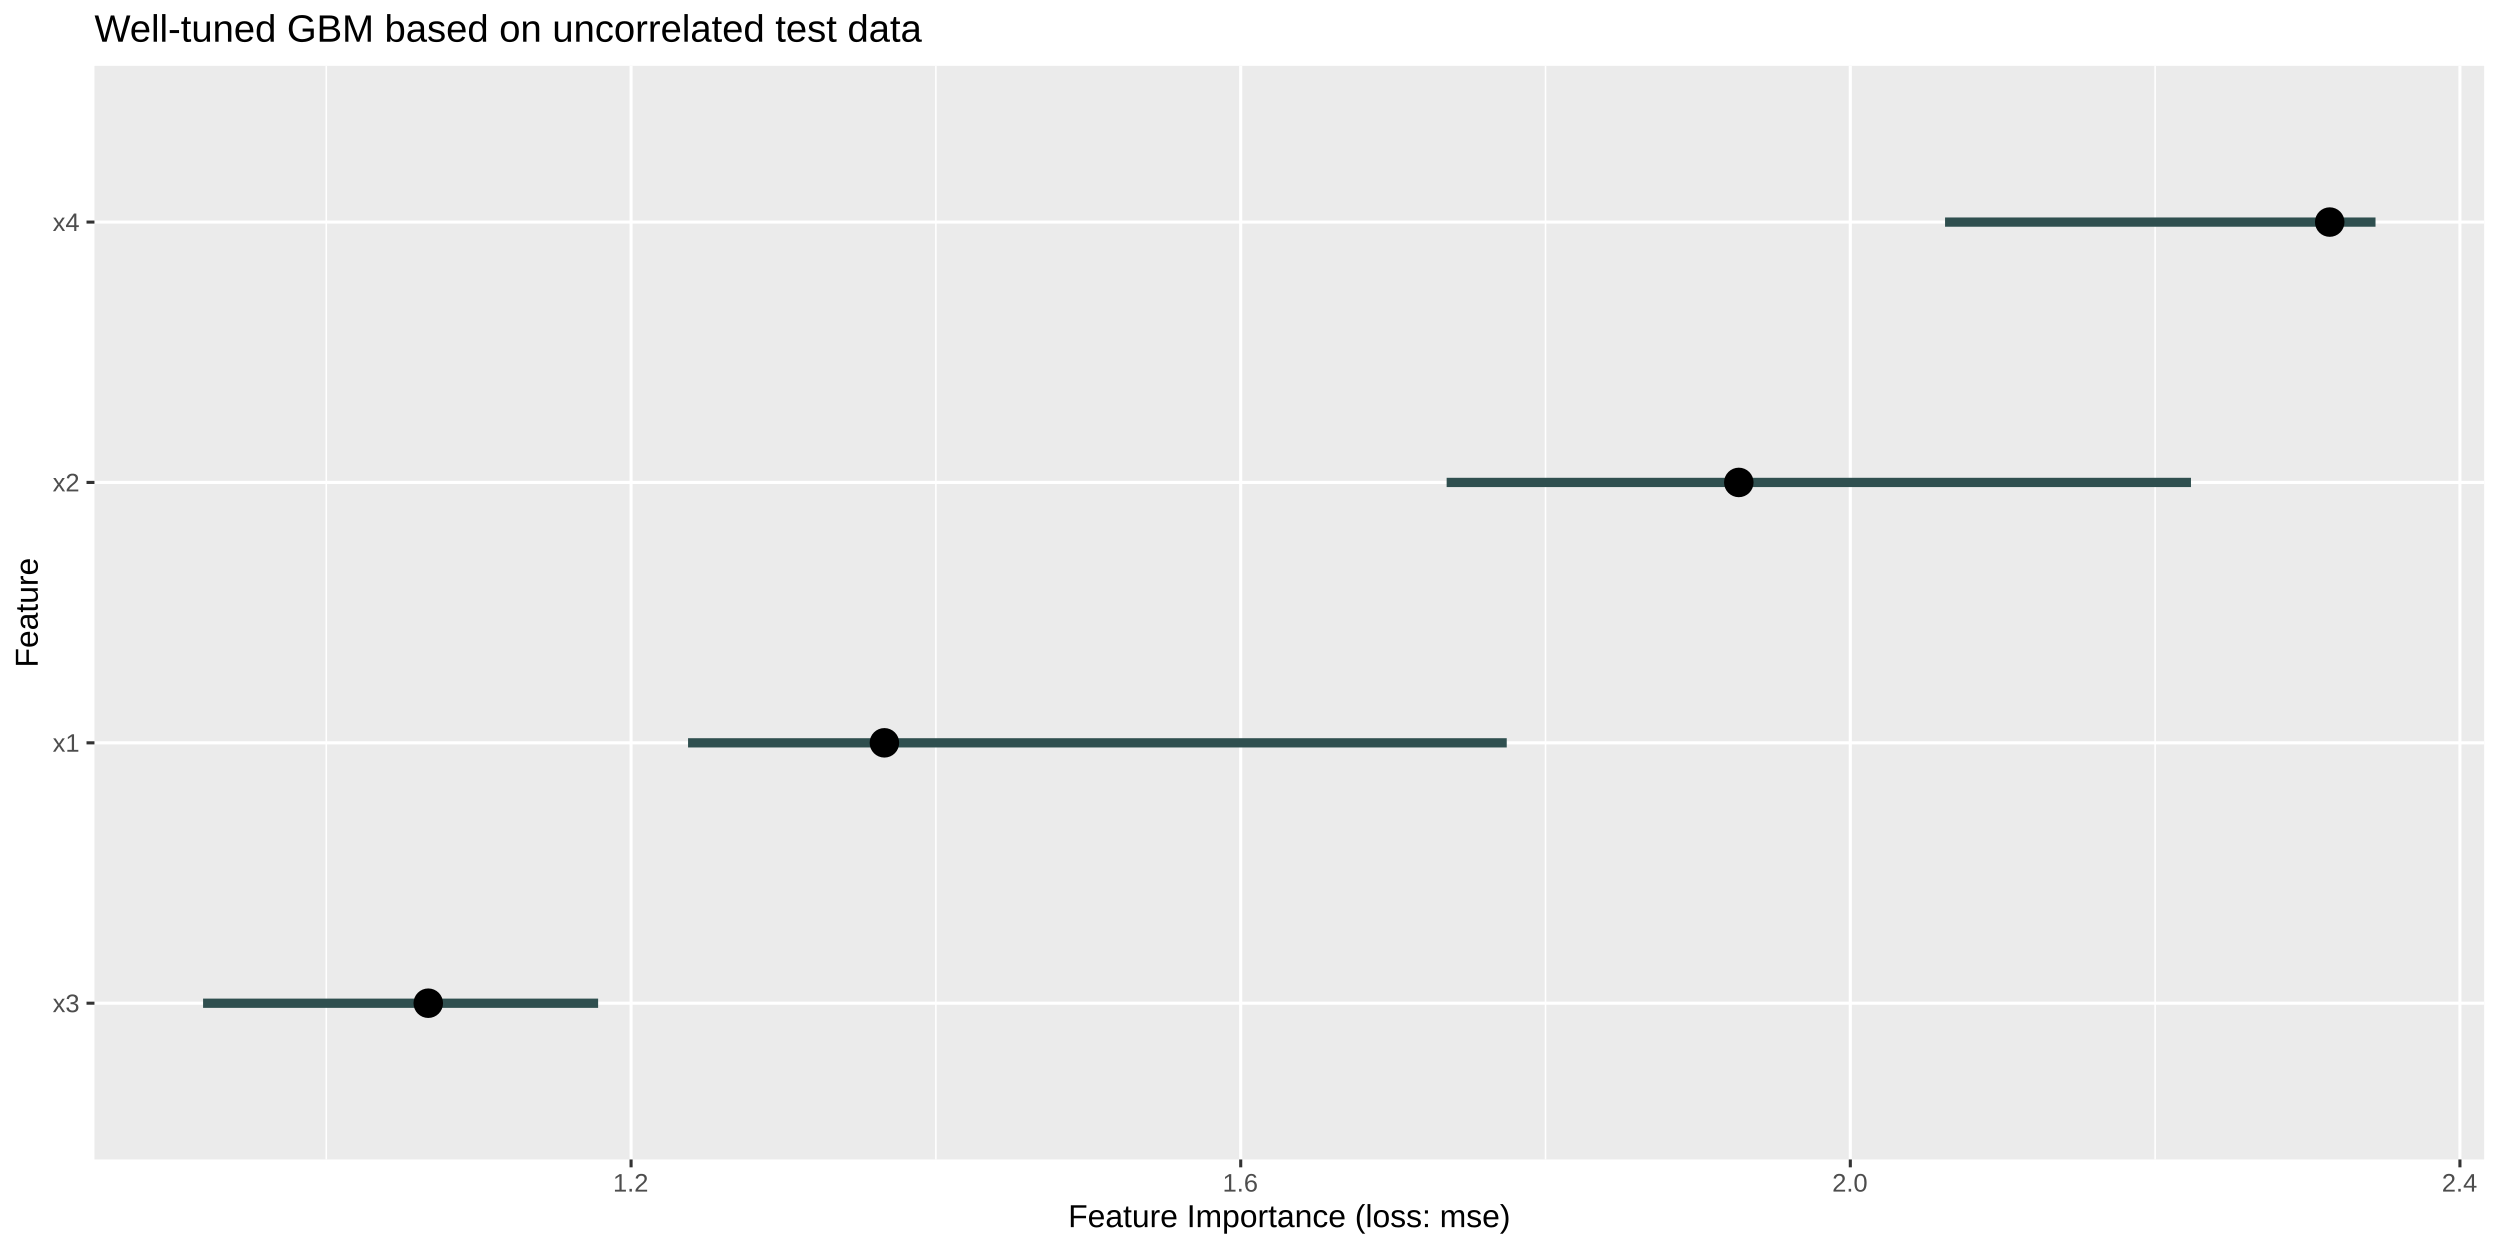
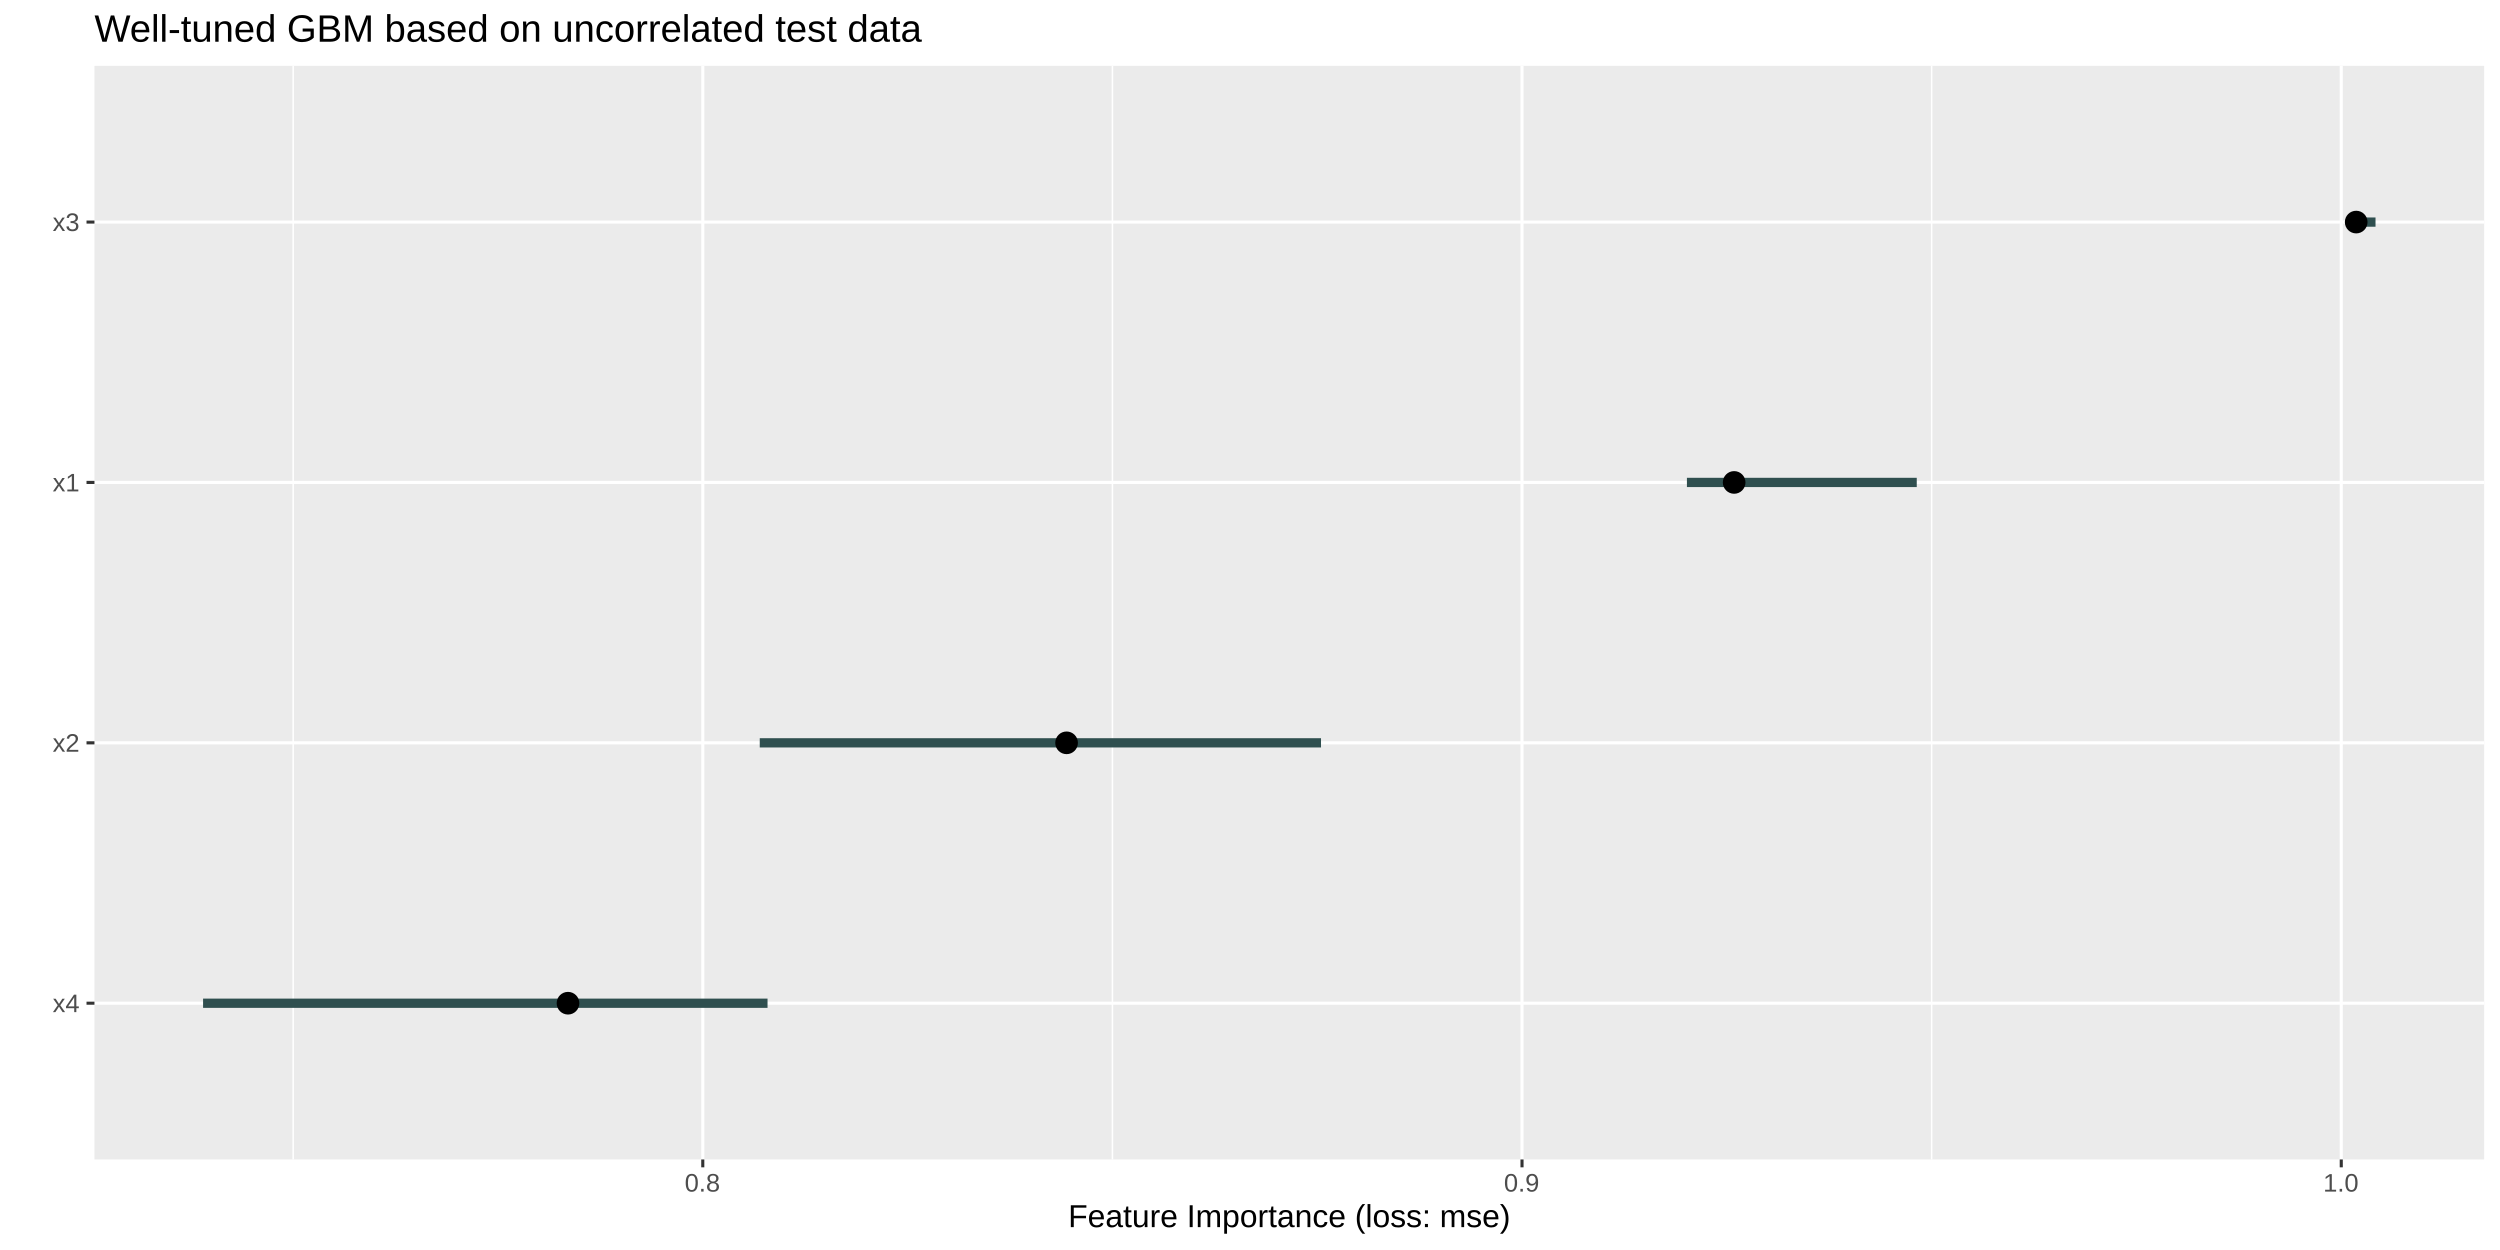
<svg xmlns="http://www.w3.org/2000/svg" viewBox="0 0 864.00 432.00">
  <defs>
    <style type="text/css">
    line, polyline, polygon, path, rect, circle {
      fill: none;
      stroke: #000000;
      stroke-linecap: round;
      stroke-linejoin: round;
      stroke-miterlimit: 10.00;
    }
  </style>
  </defs>
  <rect width="100%" height="100%" style="stroke: none; fill: #FFFFFF;" />
-   <rect x="0.00" y="0.00" width="864.00" height="432.00" style="stroke-width: 1.07; stroke: #FFFFFF; fill: #FFFFFF;" />
+   <rect x="0.00" y="0" width="864.00" height="432.00" style="stroke-width: 1.07; stroke: #FFFFFF; fill: #FFFFFF;" />
  <defs>
    <clipPath id="cpMzIuNjR8ODU4LjUyfDQwMC43MHwyMi43Ng==">
      <rect x="32.64" y="22.76" width="825.88" height="377.94" />
    </clipPath>
  </defs>
  <rect x="32.64" y="22.76" width="825.88" height="377.94" style="stroke-width: 1.07; stroke: none; fill: #EBEBEB;" clip-path="url(#cpMzIuNjR8ODU4LjUyfDQwMC43MHwyMi43Ng==)" />
-   <polyline points="112.76,400.70 112.76,22.76 " style="stroke-width: 0.53; stroke: #FFFFFF; stroke-linecap: butt;" clip-path="url(#cpMzIuNjR8ODU4LjUyfDQwMC43MHwyMi43Ng==)" />
-   <polyline points="323.44,400.70 323.44,22.76 " style="stroke-width: 0.53; stroke: #FFFFFF; stroke-linecap: butt;" clip-path="url(#cpMzIuNjR8ODU4LjUyfDQwMC43MHwyMi43Ng==)" />
-   <polyline points="534.13,400.70 534.13,22.76 " style="stroke-width: 0.53; stroke: #FFFFFF; stroke-linecap: butt;" clip-path="url(#cpMzIuNjR8ODU4LjUyfDQwMC43MHwyMi43Ng==)" />
-   <polyline points="744.81,400.70 744.81,22.76 " style="stroke-width: 0.53; stroke: #FFFFFF; stroke-linecap: butt;" clip-path="url(#cpMzIuNjR8ODU4LjUyfDQwMC43MHwyMi43Ng==)" />
+   <polyline points="101.32,400.70 101.32,22.76 " style="stroke-width: 0.53; stroke: #FFFFFF; stroke-linecap: butt;" clip-path="url(#cpMzIuNjR8ODU4LjUyfDQwMC43MHwyMi43Ng==)" />
+   <polyline points="384.45,400.70 384.45,22.76 " style="stroke-width: 0.53; stroke: #FFFFFF; stroke-linecap: butt;" clip-path="url(#cpMzIuNjR8ODU4LjUyfDQwMC43MHwyMi43Ng==)" />
+   <polyline points="667.58,400.70 667.58,22.76 " style="stroke-width: 0.53; stroke: #FFFFFF; stroke-linecap: butt;" clip-path="url(#cpMzIuNjR8ODU4LjUyfDQwMC43MHwyMi43Ng==)" />
  <polyline points="32.64,346.71 858.52,346.71 " style="stroke-width: 1.07; stroke: #FFFFFF; stroke-linecap: butt;" clip-path="url(#cpMzIuNjR8ODU4LjUyfDQwMC43MHwyMi43Ng==)" />
  <polyline points="32.64,256.72 858.52,256.72 " style="stroke-width: 1.07; stroke: #FFFFFF; stroke-linecap: butt;" clip-path="url(#cpMzIuNjR8ODU4LjUyfDQwMC43MHwyMi43Ng==)" />
  <polyline points="32.64,166.73 858.52,166.73 " style="stroke-width: 1.07; stroke: #FFFFFF; stroke-linecap: butt;" clip-path="url(#cpMzIuNjR8ODU4LjUyfDQwMC43MHwyMi43Ng==)" />
  <polyline points="32.64,76.75 858.52,76.75 " style="stroke-width: 1.07; stroke: #FFFFFF; stroke-linecap: butt;" clip-path="url(#cpMzIuNjR8ODU4LjUyfDQwMC43MHwyMi43Ng==)" />
-   <polyline points="218.10,400.70 218.10,22.76 " style="stroke-width: 1.07; stroke: #FFFFFF; stroke-linecap: butt;" clip-path="url(#cpMzIuNjR8ODU4LjUyfDQwMC43MHwyMi43Ng==)" />
-   <polyline points="428.79,400.70 428.79,22.76 " style="stroke-width: 1.07; stroke: #FFFFFF; stroke-linecap: butt;" clip-path="url(#cpMzIuNjR8ODU4LjUyfDQwMC43MHwyMi43Ng==)" />
-   <polyline points="639.47,400.70 639.47,22.76 " style="stroke-width: 1.07; stroke: #FFFFFF; stroke-linecap: butt;" clip-path="url(#cpMzIuNjR8ODU4LjUyfDQwMC43MHwyMi43Ng==)" />
-   <polyline points="850.15,400.70 850.15,22.76 " style="stroke-width: 1.07; stroke: #FFFFFF; stroke-linecap: butt;" clip-path="url(#cpMzIuNjR8ODU4LjUyfDQwMC43MHwyMi43Ng==)" />
-   <line x1="672.21" y1="76.75" x2="820.98" y2="76.75" style="stroke-width: 3.20; stroke: #2F4F4F; stroke-linecap: butt;" clip-path="url(#cpMzIuNjR8ODU4LjUyfDQwMC43MHwyMi43Ng==)" />
-   <line x1="499.96" y1="166.73" x2="757.20" y2="166.73" style="stroke-width: 3.20; stroke: #2F4F4F; stroke-linecap: butt;" clip-path="url(#cpMzIuNjR8ODU4LjUyfDQwMC43MHwyMi43Ng==)" />
-   <line x1="237.79" y1="256.72" x2="520.73" y2="256.72" style="stroke-width: 3.20; stroke: #2F4F4F; stroke-linecap: butt;" clip-path="url(#cpMzIuNjR8ODU4LjUyfDQwMC43MHwyMi43Ng==)" />
-   <line x1="70.18" y1="346.71" x2="206.71" y2="346.71" style="stroke-width: 3.20; stroke: #2F4F4F; stroke-linecap: butt;" clip-path="url(#cpMzIuNjR8ODU4LjUyfDQwMC43MHwyMi43Ng==)" />
-   <circle cx="805.15" cy="76.75" r="3.56pt" style="stroke-width: 0.71; fill: #000000;" clip-path="url(#cpMzIuNjR8ODU4LjUyfDQwMC43MHwyMi43Ng==)" />
-   <circle cx="600.93" cy="166.73" r="3.56pt" style="stroke-width: 0.71; fill: #000000;" clip-path="url(#cpMzIuNjR8ODU4LjUyfDQwMC43MHwyMi43Ng==)" />
-   <circle cx="305.65" cy="256.72" r="3.56pt" style="stroke-width: 0.71; fill: #000000;" clip-path="url(#cpMzIuNjR8ODU4LjUyfDQwMC43MHwyMi43Ng==)" />
-   <circle cx="148.01" cy="346.71" r="3.56pt" style="stroke-width: 0.71; fill: #000000;" clip-path="url(#cpMzIuNjR8ODU4LjUyfDQwMC43MHwyMi43Ng==)" />
+   <polyline points="242.88,400.70 242.88,22.76 " style="stroke-width: 1.07; stroke: #FFFFFF; stroke-linecap: butt;" clip-path="url(#cpMzIuNjR8ODU4LjUyfDQwMC43MHwyMi43Ng==)" />
+   <polyline points="526.01,400.70 526.01,22.76 " style="stroke-width: 1.07; stroke: #FFFFFF; stroke-linecap: butt;" clip-path="url(#cpMzIuNjR8ODU4LjUyfDQwMC43MHwyMi43Ng==)" />
+   <polyline points="809.14,400.70 809.14,22.76 " style="stroke-width: 1.07; stroke: #FFFFFF; stroke-linecap: butt;" clip-path="url(#cpMzIuNjR8ODU4LjUyfDQwMC43MHwyMi43Ng==)" />
+   <line x1="812.62" y1="76.75" x2="820.98" y2="76.75" style="stroke-width: 3.20; stroke: #2F4F4F; stroke-linecap: butt;" clip-path="url(#cpMzIuNjR8ODU4LjUyfDQwMC43MHwyMi43Ng==)" />
+   <line x1="583.00" y1="166.73" x2="662.43" y2="166.73" style="stroke-width: 3.20; stroke: #2F4F4F; stroke-linecap: butt;" clip-path="url(#cpMzIuNjR8ODU4LjUyfDQwMC43MHwyMi43Ng==)" />
+   <line x1="262.57" y1="256.72" x2="456.54" y2="256.72" style="stroke-width: 3.20; stroke: #2F4F4F; stroke-linecap: butt;" clip-path="url(#cpMzIuNjR8ODU4LjUyfDQwMC43MHwyMi43Ng==)" />
+   <line x1="70.18" y1="346.71" x2="265.26" y2="346.71" style="stroke-width: 3.20; stroke: #2F4F4F; stroke-linecap: butt;" clip-path="url(#cpMzIuNjR8ODU4LjUyfDQwMC43MHwyMi43Ng==)" />
+   <circle cx="814.30" cy="76.75" r="3.56" style="stroke-width: 0.71; fill: #000000;" clip-path="url(#cpMzIuNjR8ODU4LjUyfDQwMC43MHwyMi43Ng==)" />
+   <circle cx="599.32" cy="166.73" r="3.56" style="stroke-width: 0.71; fill: #000000;" clip-path="url(#cpMzIuNjR8ODU4LjUyfDQwMC43MHwyMi43Ng==)" />
+   <circle cx="368.61" cy="256.72" r="3.56" style="stroke-width: 0.71; fill: #000000;" clip-path="url(#cpMzIuNjR8ODU4LjUyfDQwMC43MHwyMi43Ng==)" />
+   <circle cx="196.30" cy="346.71" r="3.56" style="stroke-width: 0.71; fill: #000000;" clip-path="url(#cpMzIuNjR8ODU4LjUyfDQwMC43MHwyMi43Ng==)" />
  <defs>
    <clipPath id="cpMC4wMHw4NjQuMDB8NDMyLjAwfDAuMDA=">
      <rect x="0.00" y="0.00" width="864.00" height="432.00" />
    </clipPath>
  </defs>
  <g clip-path="url(#cpMC4wMHw4NjQuMDB8NDMyLjAwfDAuMDA=)">
-     <text x="18.20" y="349.80" style="font-size: 8.80px; fill: #4D4D4D; font-family: Liberation Sans;" textLength="9.51px" lengthAdjust="spacingAndGlyphs">x3</text>
+     <text x="18.20" y="349.80" style="font-size: 8.80px; fill: #4D4D4D; font-family: Liberation Sans;" textLength="9.51px" lengthAdjust="spacingAndGlyphs">x4</text>
  </g>
  <g clip-path="url(#cpMC4wMHw4NjQuMDB8NDMyLjAwfDAuMDA=)">
-     <text x="18.20" y="259.81" style="font-size: 8.80px; fill: #4D4D4D; font-family: Liberation Sans;" textLength="9.51px" lengthAdjust="spacingAndGlyphs">x1</text>
+     <text x="18.20" y="259.81" style="font-size: 8.80px; fill: #4D4D4D; font-family: Liberation Sans;" textLength="9.51px" lengthAdjust="spacingAndGlyphs">x2</text>
  </g>
  <g clip-path="url(#cpMC4wMHw4NjQuMDB8NDMyLjAwfDAuMDA=)">
-     <text x="18.20" y="169.83" style="font-size: 8.80px; fill: #4D4D4D; font-family: Liberation Sans;" textLength="9.51px" lengthAdjust="spacingAndGlyphs">x2</text>
+     <text x="18.20" y="169.83" style="font-size: 8.80px; fill: #4D4D4D; font-family: Liberation Sans;" textLength="9.51px" lengthAdjust="spacingAndGlyphs">x1</text>
  </g>
  <g clip-path="url(#cpMC4wMHw4NjQuMDB8NDMyLjAwfDAuMDA=)">
-     <text x="18.20" y="79.84" style="font-size: 8.80px; fill: #4D4D4D; font-family: Liberation Sans;" textLength="9.51px" lengthAdjust="spacingAndGlyphs">x4</text>
+     <text x="18.20" y="79.84" style="font-size: 8.80px; fill: #4D4D4D; font-family: Liberation Sans;" textLength="9.51px" lengthAdjust="spacingAndGlyphs">x3</text>
  </g>
  <polyline points="29.90,346.71 32.64,346.71 " style="stroke-width: 1.07; stroke: #333333; stroke-linecap: butt;" clip-path="url(#cpMC4wMHw4NjQuMDB8NDMyLjAwfDAuMDA=)" />
  <polyline points="29.90,256.72 32.64,256.72 " style="stroke-width: 1.07; stroke: #333333; stroke-linecap: butt;" clip-path="url(#cpMC4wMHw4NjQuMDB8NDMyLjAwfDAuMDA=)" />
  <polyline points="29.90,166.73 32.64,166.73 " style="stroke-width: 1.07; stroke: #333333; stroke-linecap: butt;" clip-path="url(#cpMC4wMHw4NjQuMDB8NDMyLjAwfDAuMDA=)" />
  <polyline points="29.90,76.75 32.64,76.75 " style="stroke-width: 1.07; stroke: #333333; stroke-linecap: butt;" clip-path="url(#cpMC4wMHw4NjQuMDB8NDMyLjAwfDAuMDA=)" />
-   <polyline points="218.10,403.44 218.10,400.70 " style="stroke-width: 1.07; stroke: #333333; stroke-linecap: butt;" clip-path="url(#cpMC4wMHw4NjQuMDB8NDMyLjAwfDAuMDA=)" />
-   <polyline points="428.79,403.44 428.79,400.70 " style="stroke-width: 1.07; stroke: #333333; stroke-linecap: butt;" clip-path="url(#cpMC4wMHw4NjQuMDB8NDMyLjAwfDAuMDA=)" />
-   <polyline points="639.47,403.44 639.47,400.70 " style="stroke-width: 1.07; stroke: #333333; stroke-linecap: butt;" clip-path="url(#cpMC4wMHw4NjQuMDB8NDMyLjAwfDAuMDA=)" />
-   <polyline points="850.15,403.44 850.15,400.70 " style="stroke-width: 1.07; stroke: #333333; stroke-linecap: butt;" clip-path="url(#cpMC4wMHw4NjQuMDB8NDMyLjAwfDAuMDA=)" />
+   <polyline points="242.88,403.44 242.88,400.70 " style="stroke-width: 1.07; stroke: #333333; stroke-linecap: butt;" clip-path="url(#cpMC4wMHw4NjQuMDB8NDMyLjAwfDAuMDA=)" />
+   <polyline points="526.01,403.44 526.01,400.70 " style="stroke-width: 1.07; stroke: #333333; stroke-linecap: butt;" clip-path="url(#cpMC4wMHw4NjQuMDB8NDMyLjAwfDAuMDA=)" />
+   <polyline points="809.14,403.44 809.14,400.70 " style="stroke-width: 1.07; stroke: #333333; stroke-linecap: butt;" clip-path="url(#cpMC4wMHw4NjQuMDB8NDMyLjAwfDAuMDA=)" />
  <g clip-path="url(#cpMC4wMHw4NjQuMDB8NDMyLjAwfDAuMDA=)">
-     <text x="211.85" y="411.82" style="font-size: 8.80px; fill: #4D4D4D; font-family: Liberation Sans;" textLength="12.51px" lengthAdjust="spacingAndGlyphs">1.2</text>
+     <text x="236.63" y="411.82" style="font-size: 8.80px; fill: #4D4D4D; font-family: Liberation Sans;" textLength="12.51px" lengthAdjust="spacingAndGlyphs">0.8</text>
  </g>
  <g clip-path="url(#cpMC4wMHw4NjQuMDB8NDMyLjAwfDAuMDA=)">
-     <text x="422.53" y="411.82" style="font-size: 8.80px; fill: #4D4D4D; font-family: Liberation Sans;" textLength="12.51px" lengthAdjust="spacingAndGlyphs">1.6</text>
+     <text x="519.76" y="411.82" style="font-size: 8.80px; fill: #4D4D4D; font-family: Liberation Sans;" textLength="12.51px" lengthAdjust="spacingAndGlyphs">0.9</text>
  </g>
  <g clip-path="url(#cpMC4wMHw4NjQuMDB8NDMyLjAwfDAuMDA=)">
-     <text x="633.21" y="411.82" style="font-size: 8.80px; fill: #4D4D4D; font-family: Liberation Sans;" textLength="12.51px" lengthAdjust="spacingAndGlyphs">2.0</text>
-   </g>
-   <g clip-path="url(#cpMC4wMHw4NjQuMDB8NDMyLjAwfDAuMDA=)">
-     <text x="843.90" y="411.82" style="font-size: 8.80px; fill: #4D4D4D; font-family: Liberation Sans;" textLength="12.51px" lengthAdjust="spacingAndGlyphs">2.4</text>
+     <text x="802.89" y="411.82" style="font-size: 8.80px; fill: #4D4D4D; font-family: Liberation Sans;" textLength="12.51px" lengthAdjust="spacingAndGlyphs">1.0</text>
  </g>
  <g clip-path="url(#cpMC4wMHw4NjQuMDB8NDMyLjAwfDAuMDA=)">
    <text x="369.17" y="424.10" style="font-size: 11.00px; font-family: Liberation Sans;" textLength="152.83px" lengthAdjust="spacingAndGlyphs">Feature Importance (loss: mse)</text>
  </g>
  <g clip-path="url(#cpMC4wMHw4NjQuMDB8NDMyLjAwfDAuMDA=)">
-     <text transform="translate(13.04,230.68) rotate(-90)" style="font-size: 11.00px; font-family: Liberation Sans;" textLength="37.91px" lengthAdjust="spacingAndGlyphs">Feature</text>
-   </g>
-   <g clip-path="url(#cpMC4wMHw4NjQuMDB8NDMyLjAwfDAuMDA=)">
    <text x="32.64" y="14.42" style="font-size: 13.20px; font-family: Liberation Sans;" textLength="281.82px" lengthAdjust="spacingAndGlyphs">Well-tuned GBM based on uncorrelated test data</text>
  </g>
</svg>
